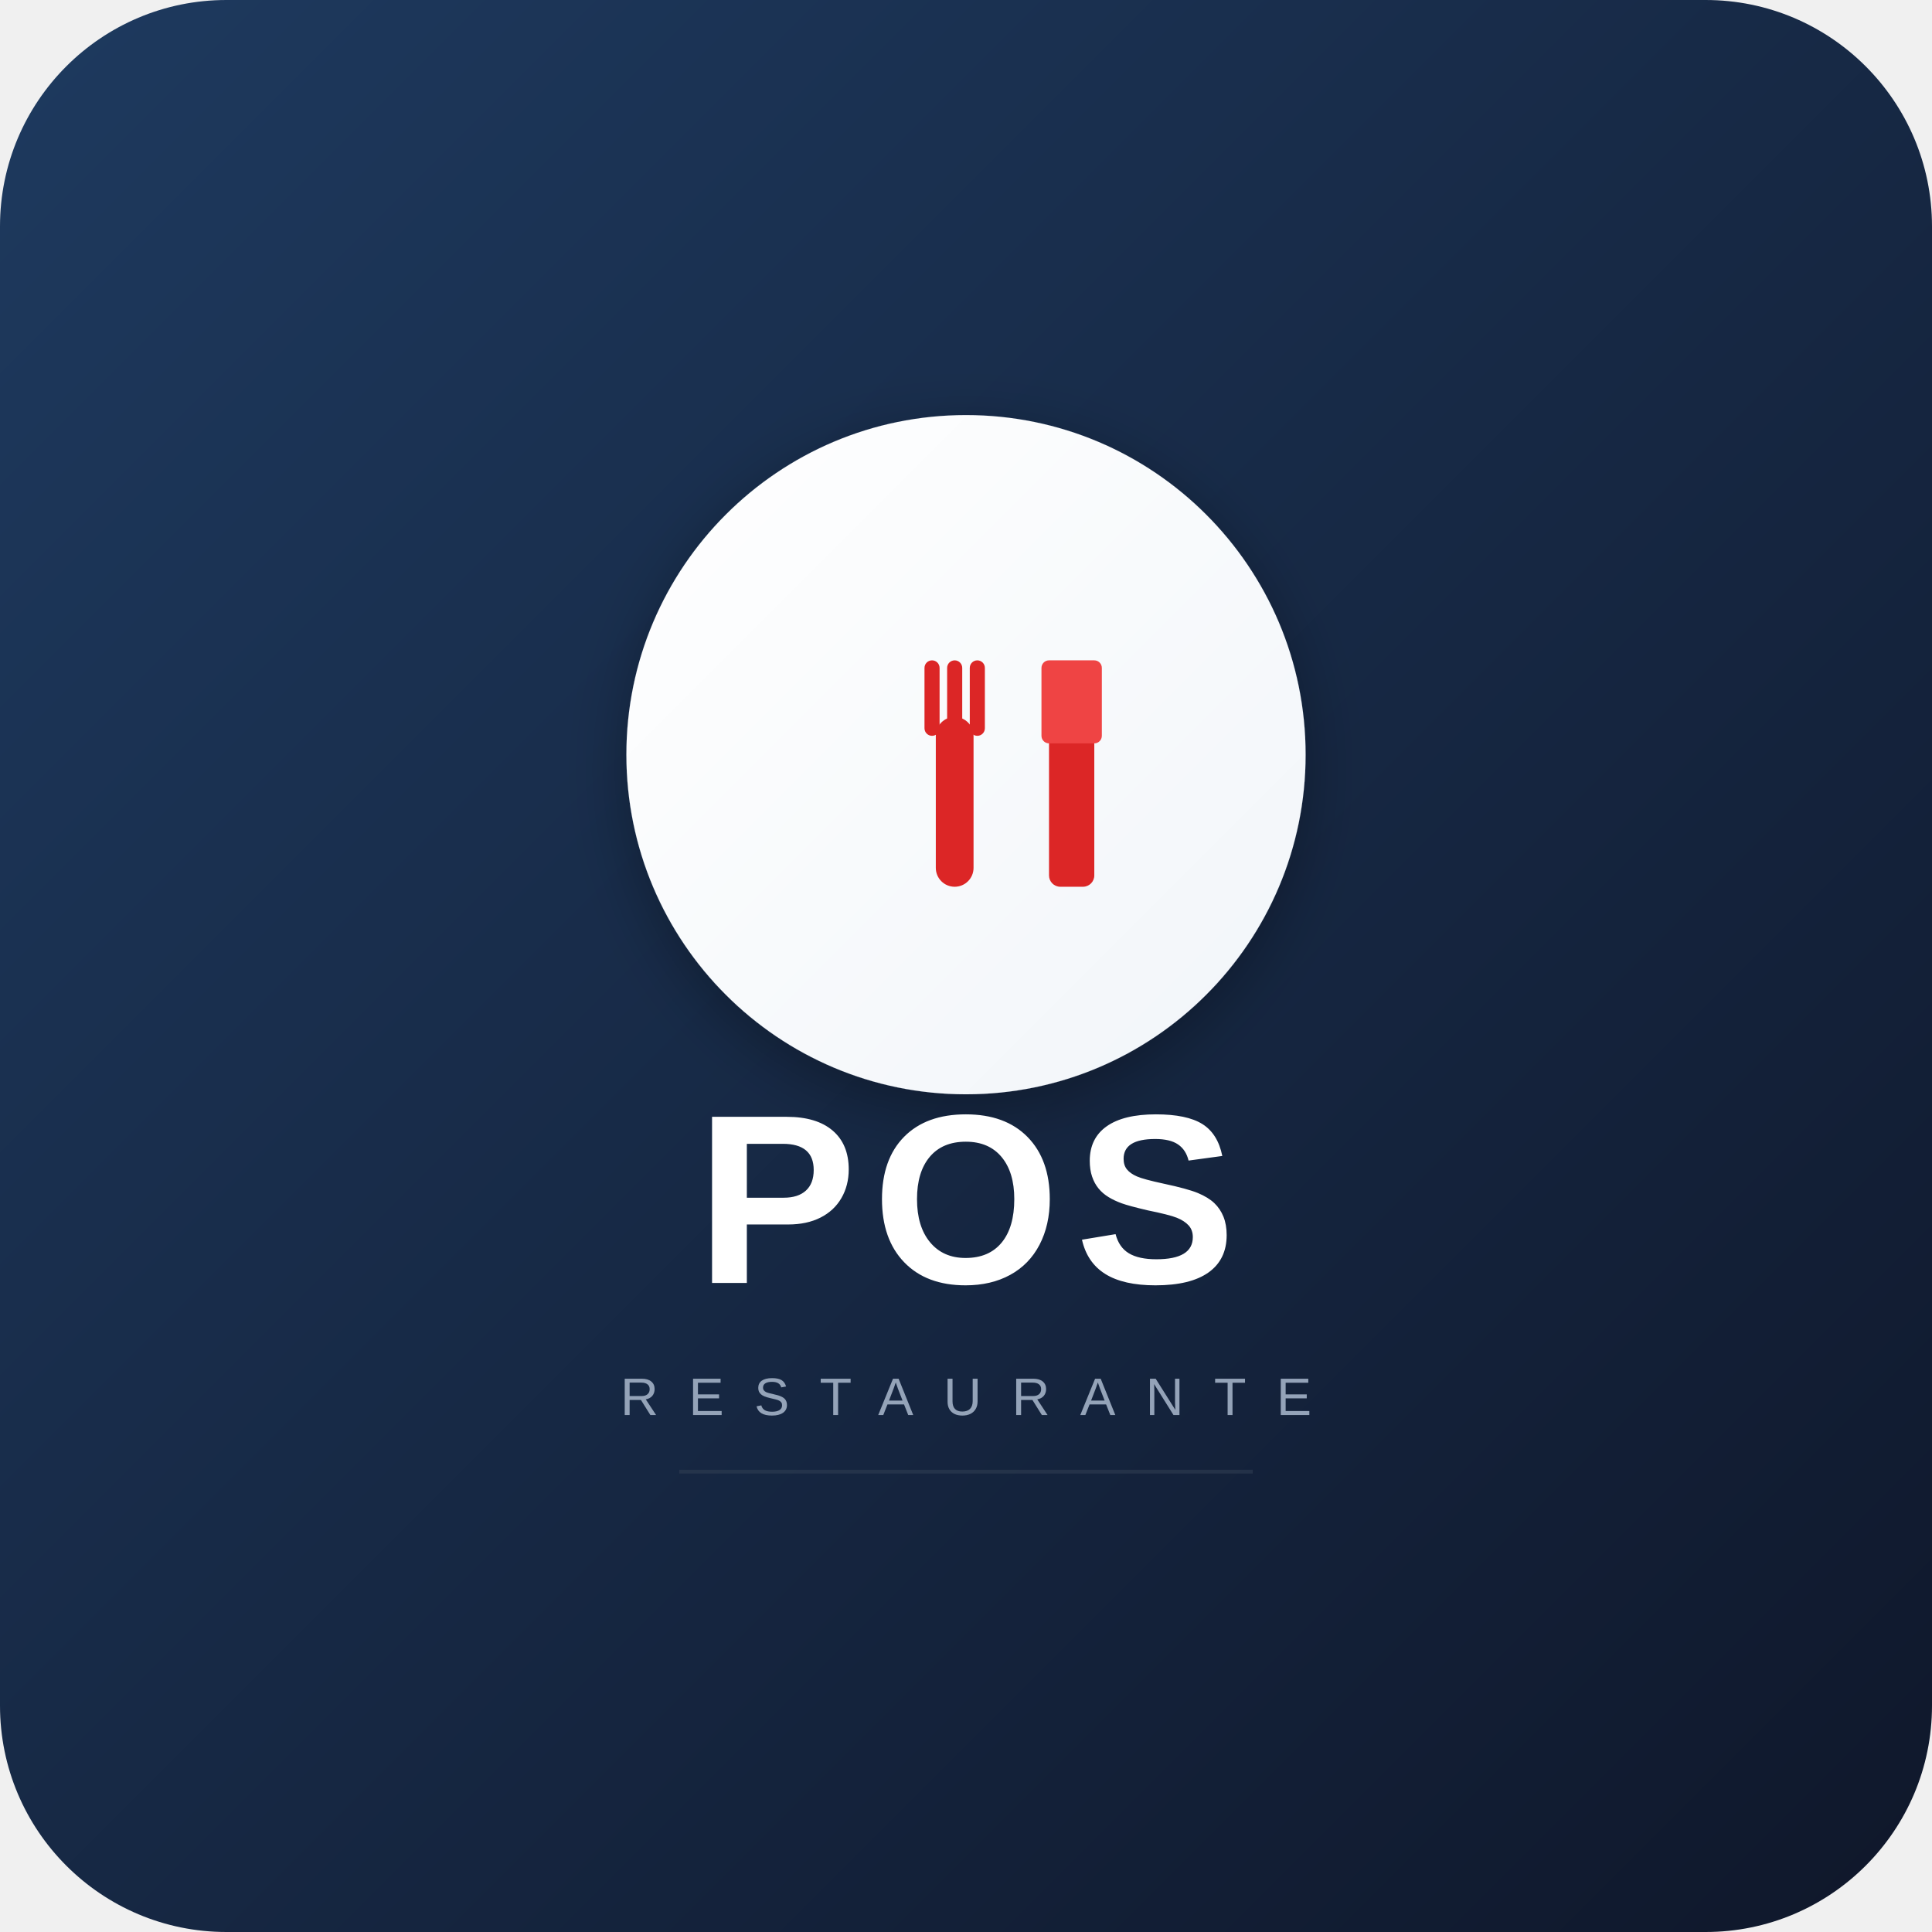
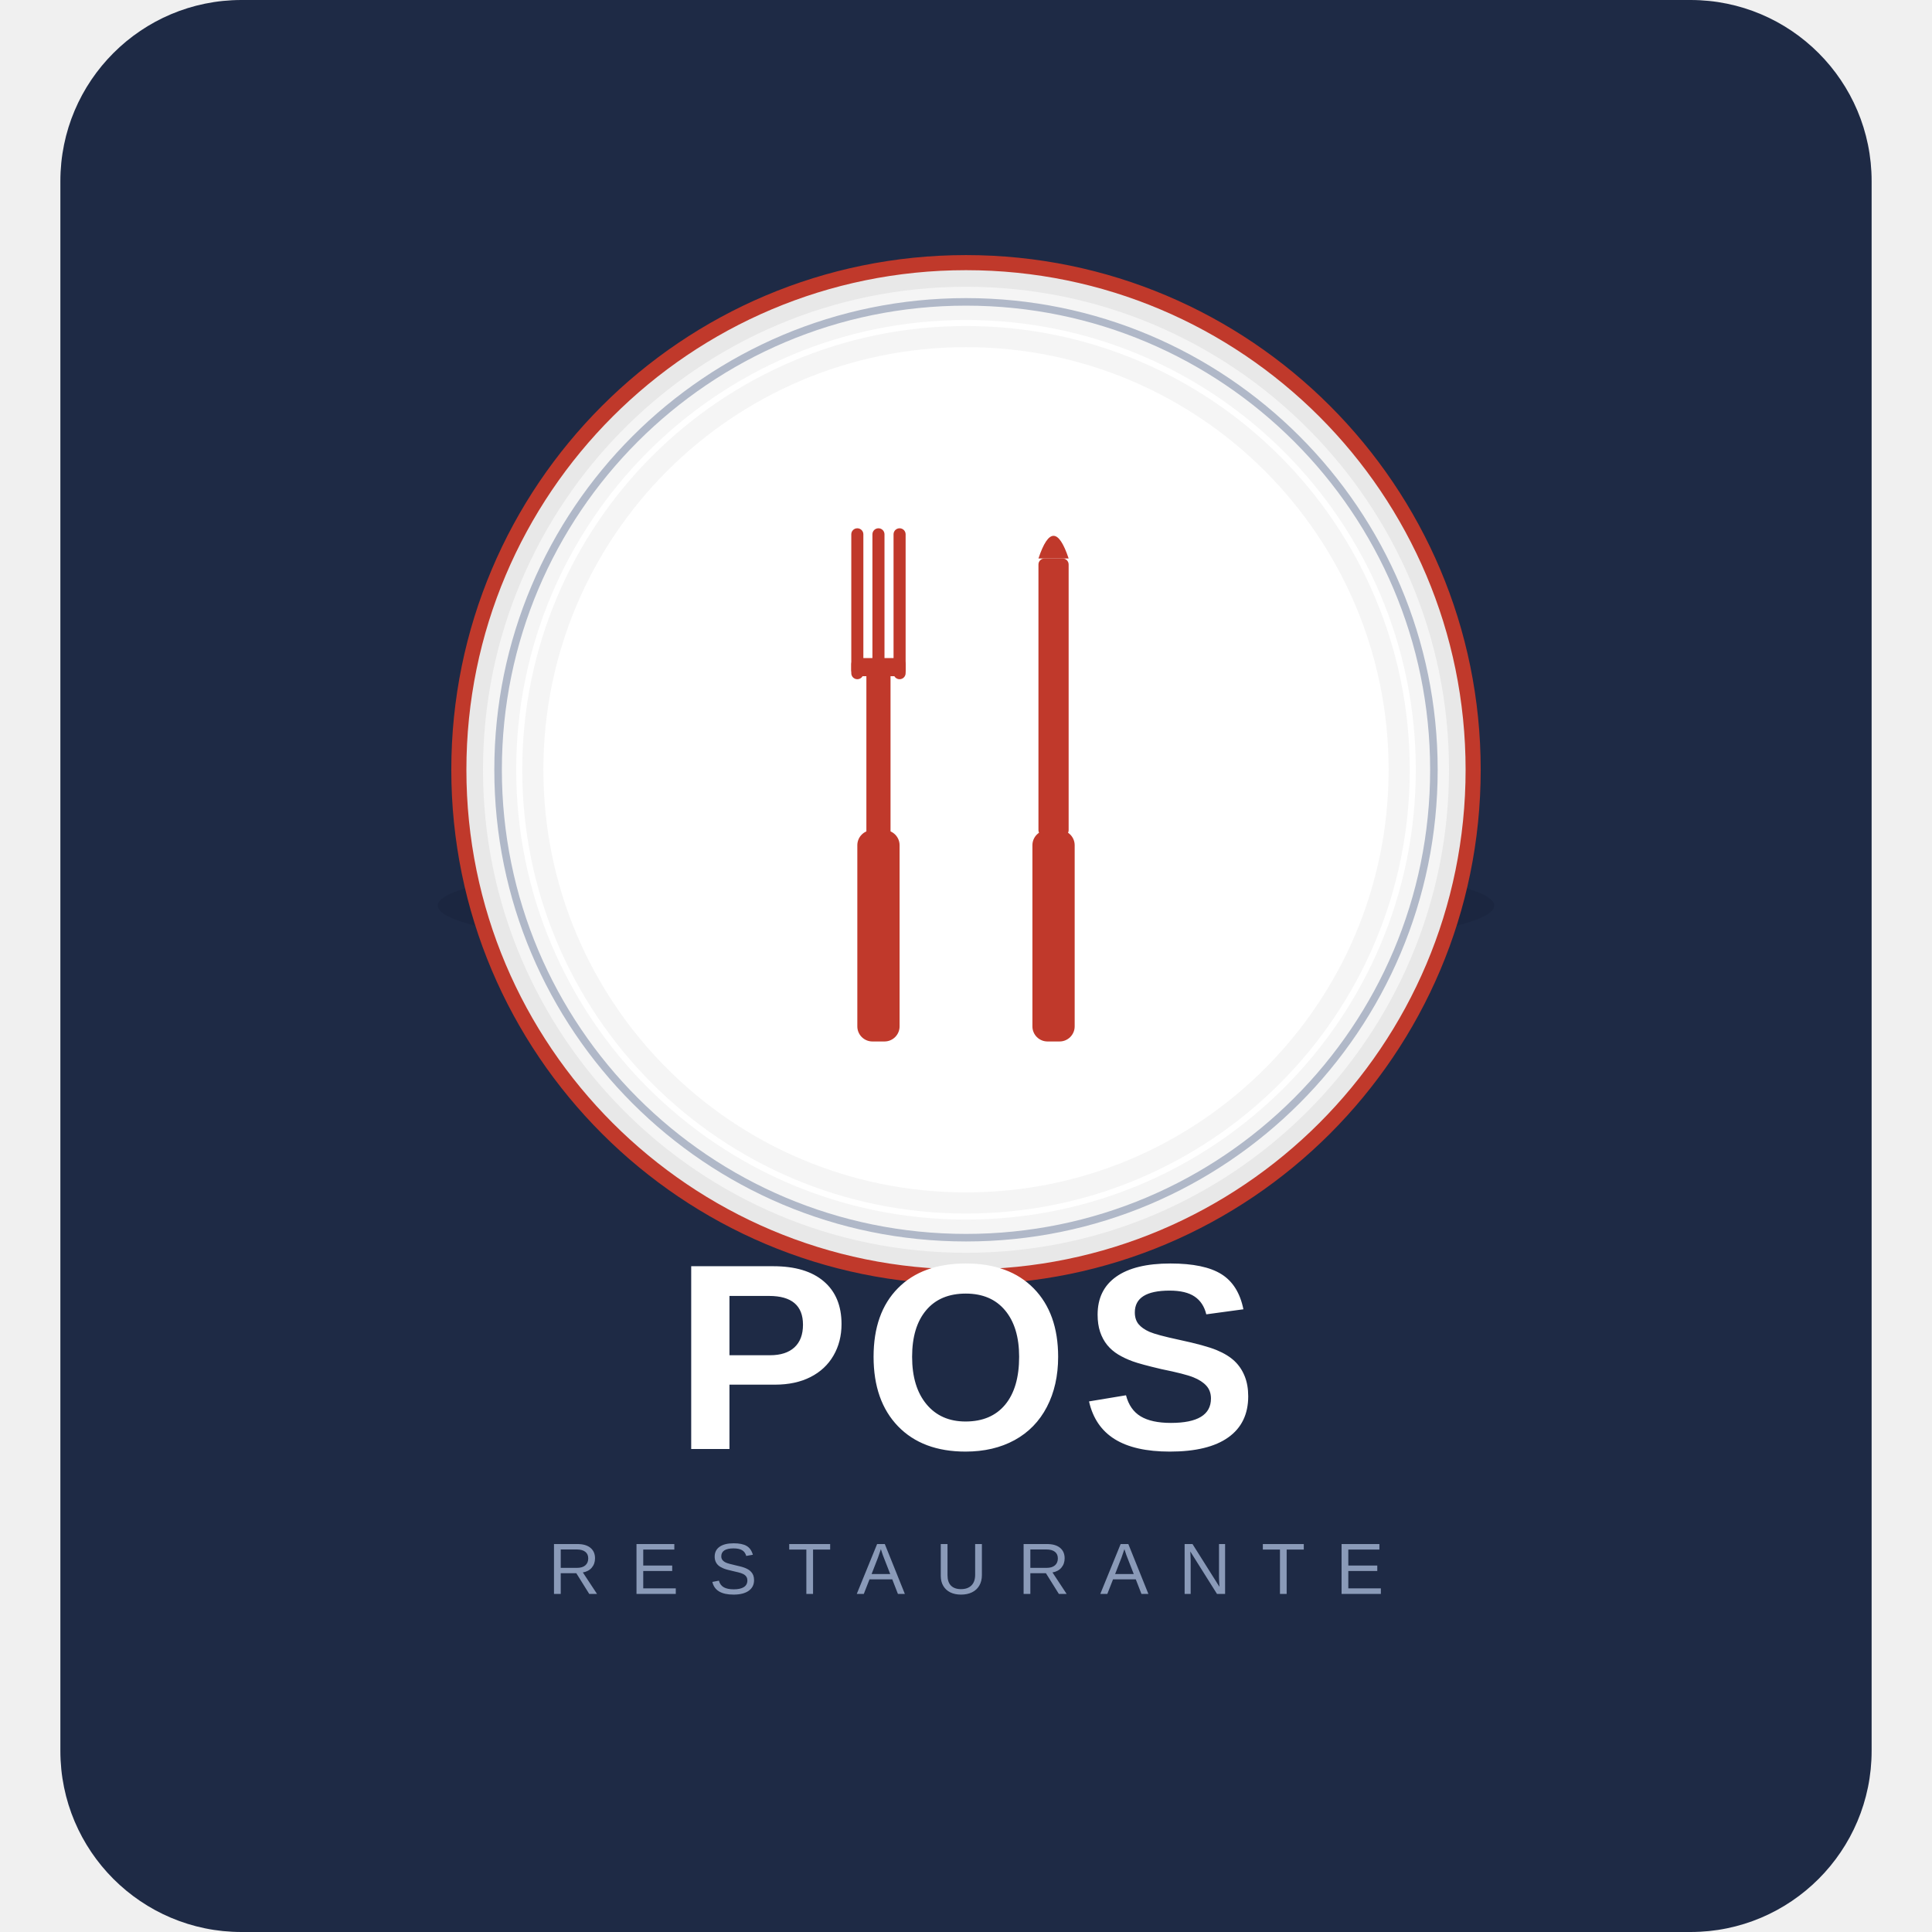
- <svg xmlns="http://www.w3.org/2000/svg" width="512" height="512" viewBox="0 0 512 512">
-   <defs>
-     <linearGradient id="bgGradient" x1="0%" y1="0%" x2="100%" y2="100%">
-       <stop offset="0%" style="stop-color:#1e3a5f;stop-opacity:1" />
-       <stop offset="100%" style="stop-color:#0f172a;stop-opacity:1" />
-     </linearGradient>
-     <filter id="softShadow" x="-50%" y="-50%" width="200%" height="200%">
-       <feGaussianBlur in="SourceAlpha" stdDeviation="8" />
-       <feOffset dx="0" dy="4" result="offsetblur" />
-       <feComponentTransfer>
-         <feFuncA type="linear" slope="0.3" />
-       </feComponentTransfer>
-       <feMerge>
-         <feMergeNode />
-         <feMergeNode in="SourceGraphic" />
-       </feMerge>
-     </filter>
-     <linearGradient id="glassGradient" x1="0%" y1="0%" x2="100%" y2="100%">
-       <stop offset="0%" style="stop-color:#ffffff;stop-opacity:1" />
-       <stop offset="100%" style="stop-color:#f1f5f9;stop-opacity:1" />
-     </linearGradient>
-   </defs>
-   <rect width="512" height="512" fill="url(#bgGradient)" rx="60" />
-   <circle cx="256" cy="200" r="90" fill="url(#glassGradient)" filter="url(#softShadow)" />
-   <g transform="translate(230, 165)">
-     <rect x="18" y="25" width="10" height="45" rx="5" fill="#dc2626" />
-     <rect x="15" y="10" width="4" height="20" rx="2" fill="#dc2626" />
-     <rect x="21" y="10" width="4" height="20" rx="2" fill="#dc2626" />
-     <rect x="27" y="10" width="4" height="20" rx="2" fill="#dc2626" />
-   </g>
-   <g transform="translate(268, 165)">
-     <rect x="10" y="25" width="12" height="45" rx="3" fill="#dc2626" />
-     <rect x="8" y="10" width="16" height="22" rx="2" fill="#ef4444" />
-   </g>
-   <text x="256" y="340" font-family="'Segoe UI', Arial, sans-serif" font-size="64" font-weight="800" fill="#ffffff" text-anchor="middle" letter-spacing="4">POS</text>
-   <text x="256" y="375" font-family="'Segoe UI', Arial, sans-serif" font-size="14" font-weight="500" fill="#94a3b8" text-anchor="middle" letter-spacing="8">RESTAURANTE</text>
-   <line x1="180" y1="390" x2="332" y2="390" stroke="#334155" stroke-width="1" opacity="0.5" />
+ <svg xmlns="http://www.w3.org/2000/svg" width="200" height="200" viewBox="0 0 600 640">
+   <rect x="0" y="0" width="600" height="640" rx="60" fill="#1e2a45" />
+   <ellipse cx="300" cy="300" rx="175" ry="18" fill="#17213a" opacity="0.4" />
+   <circle cx="300" cy="255" r="168" fill="#e8e8e8" />
+   <circle cx="300" cy="255" r="160" fill="#f5f5f5" />
+   <circle cx="300" cy="255" r="168" fill="none" stroke="#c0392b" stroke-width="5" />
+   <circle cx="300" cy="255" r="155" fill="none" stroke="#b0b8c8" stroke-width="2.5" />
+   <circle cx="300" cy="255" r="148" fill="none" stroke="#ffffff" stroke-width="2" />
+   <circle cx="300" cy="255" r="140" fill="#ffffff" />
+   <ellipse cx="270" cy="210" rx="60" ry="38" fill="white" opacity="0.45" />
+   <rect x="264" y="275" width="14" height="70" rx="5" fill="#c0392b" />
+   <rect x="267" y="220" width="8" height="58" rx="2" fill="#c0392b" />
+   <rect x="262" y="175" width="4" height="50" rx="2" fill="#c0392b" />
+   <rect x="269" y="175" width="4" height="50" rx="2" fill="#c0392b" />
+   <rect x="276" y="175" width="4" height="50" rx="2" fill="#c0392b" />
+   <rect x="262" y="218" width="18" height="6" rx="2" fill="#c0392b" />
+   <rect x="322" y="275" width="14" height="70" rx="5" fill="#c0392b" />
+   <rect x="324" y="185" width="10" height="92" rx="2" fill="#c0392b" />
+   <path d="M324 185 Q329 170 334 185 Z" fill="#c0392b" />
+   <text x="300" y="480" text-anchor="middle" font-family="Arial Black, Arial" font-size="88" font-weight="900" fill="#ffffff" letter-spacing="4">POS</text>
+   <text x="300" y="528" text-anchor="middle" font-family="Arial, sans-serif" font-size="24" font-weight="400" fill="#8a9ab8" letter-spacing="10">RESTAURANTE</text>
</svg>
